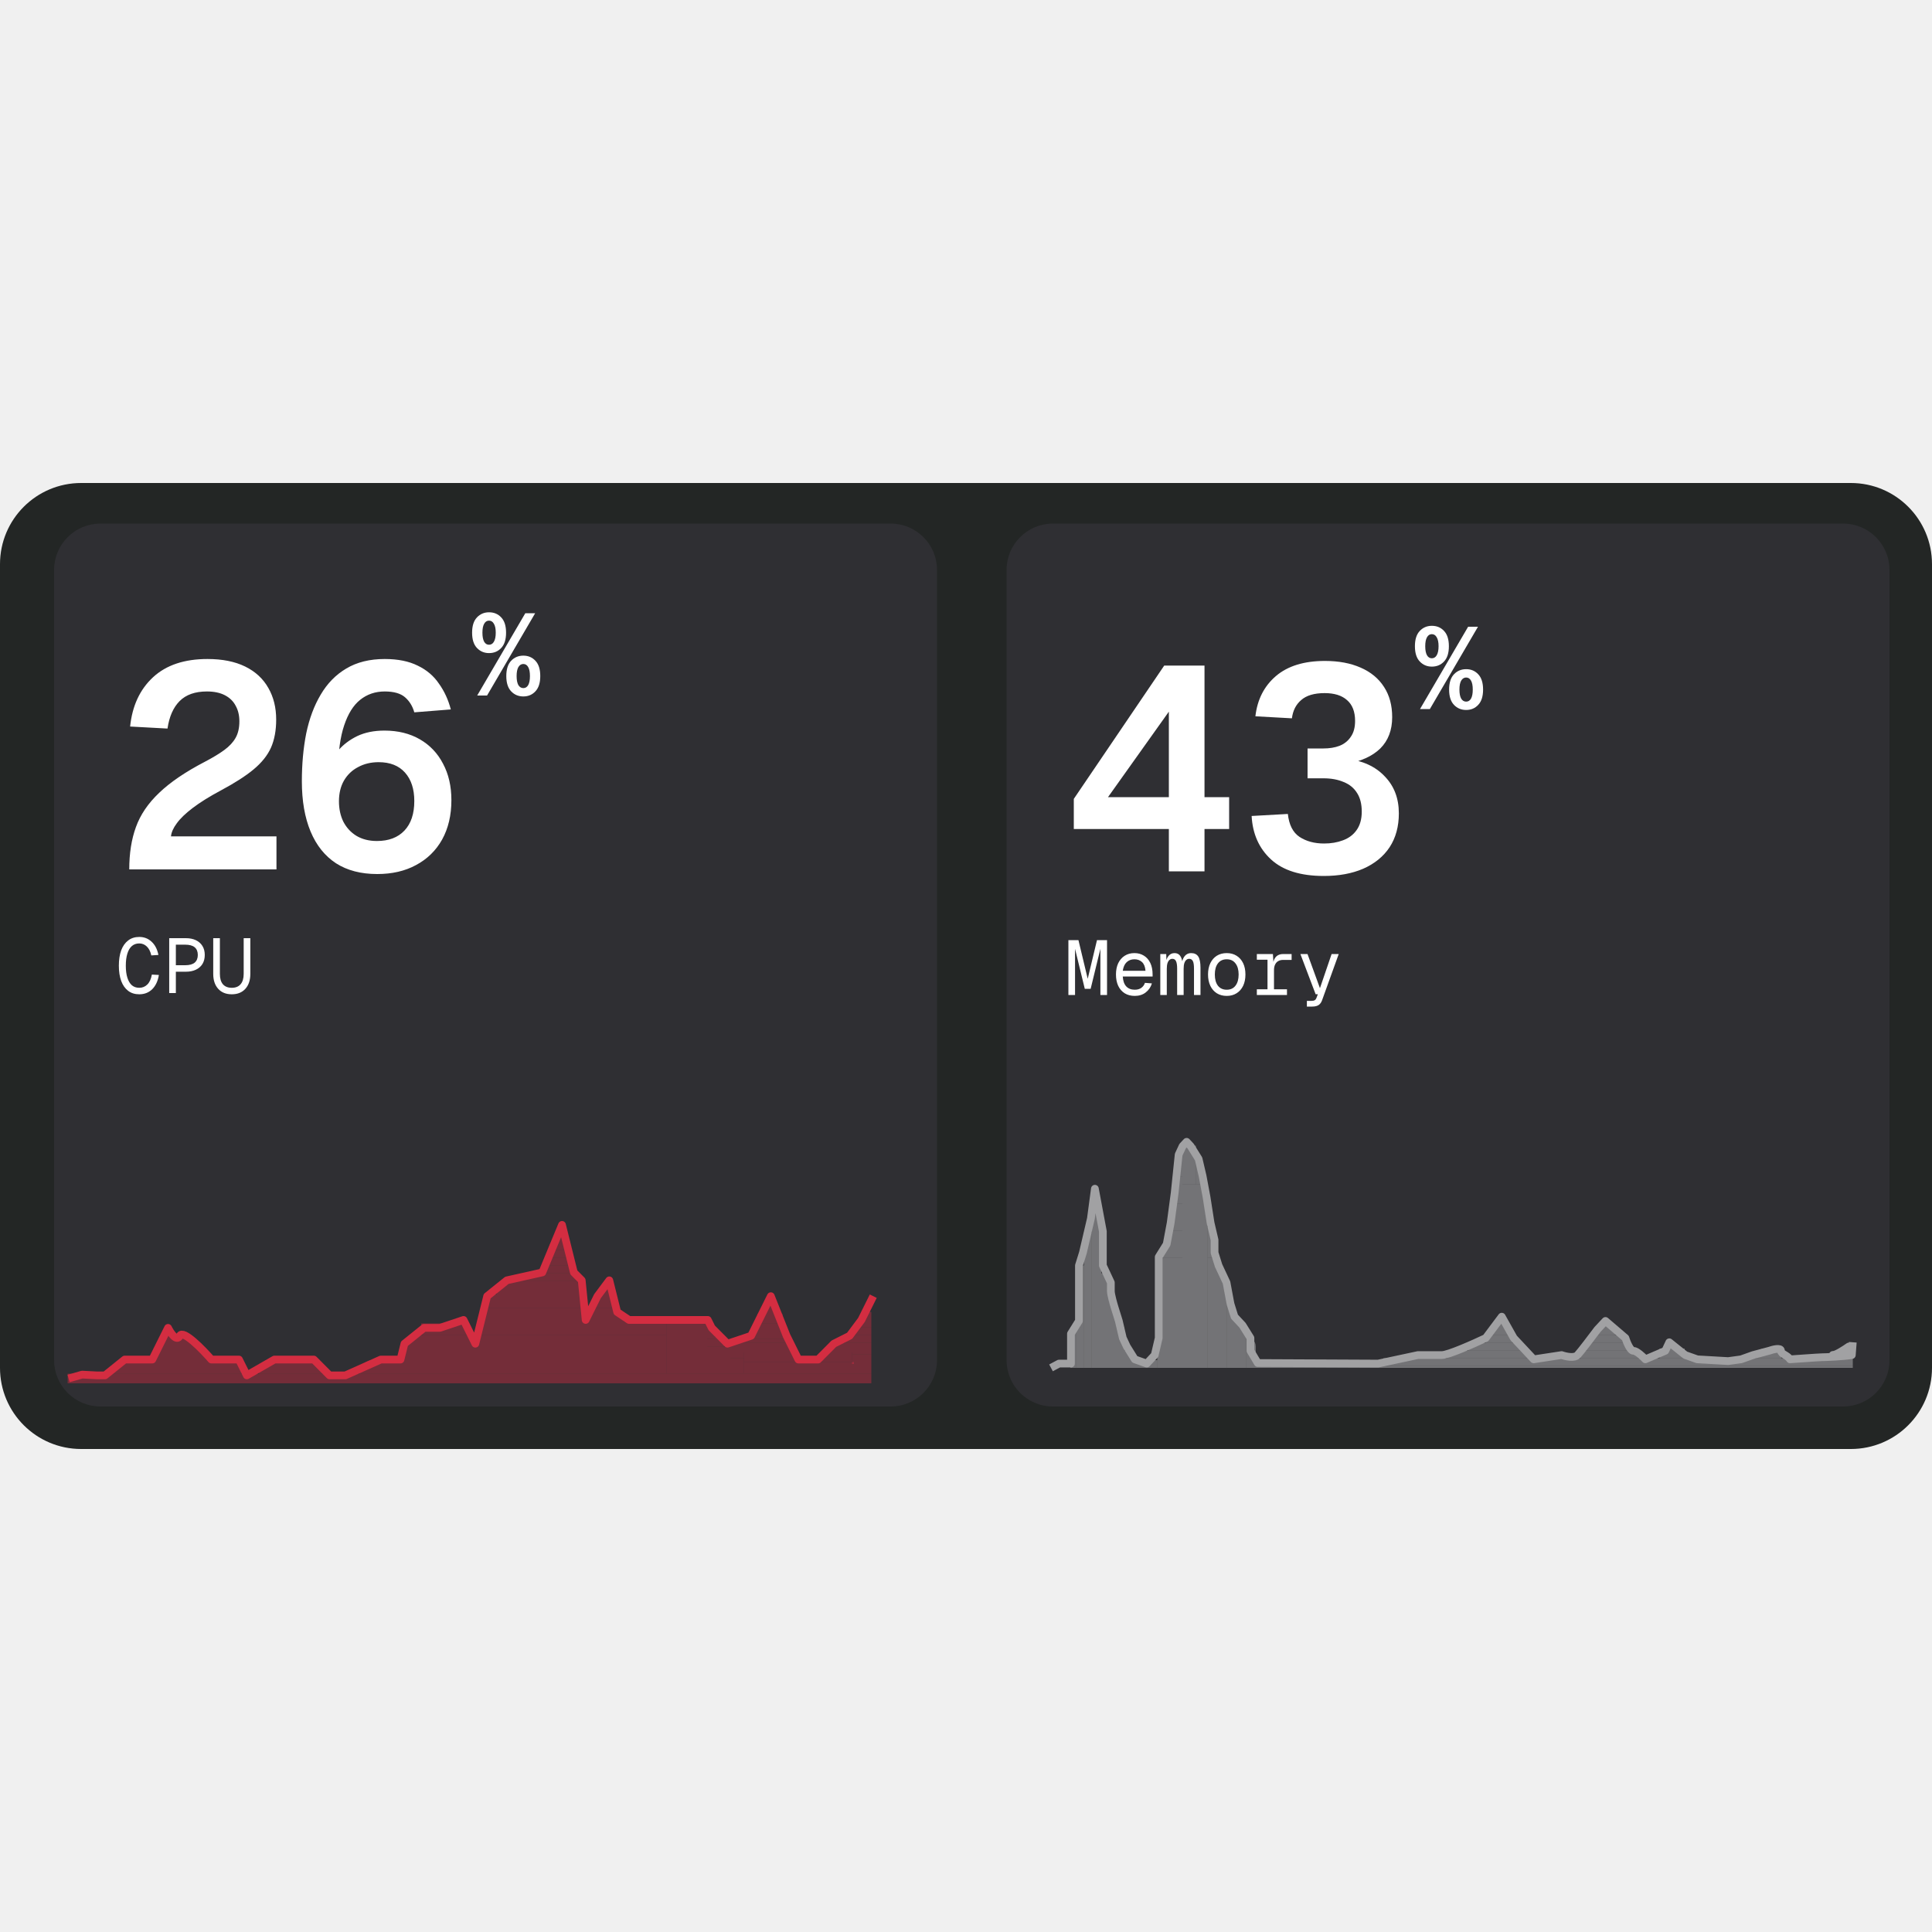
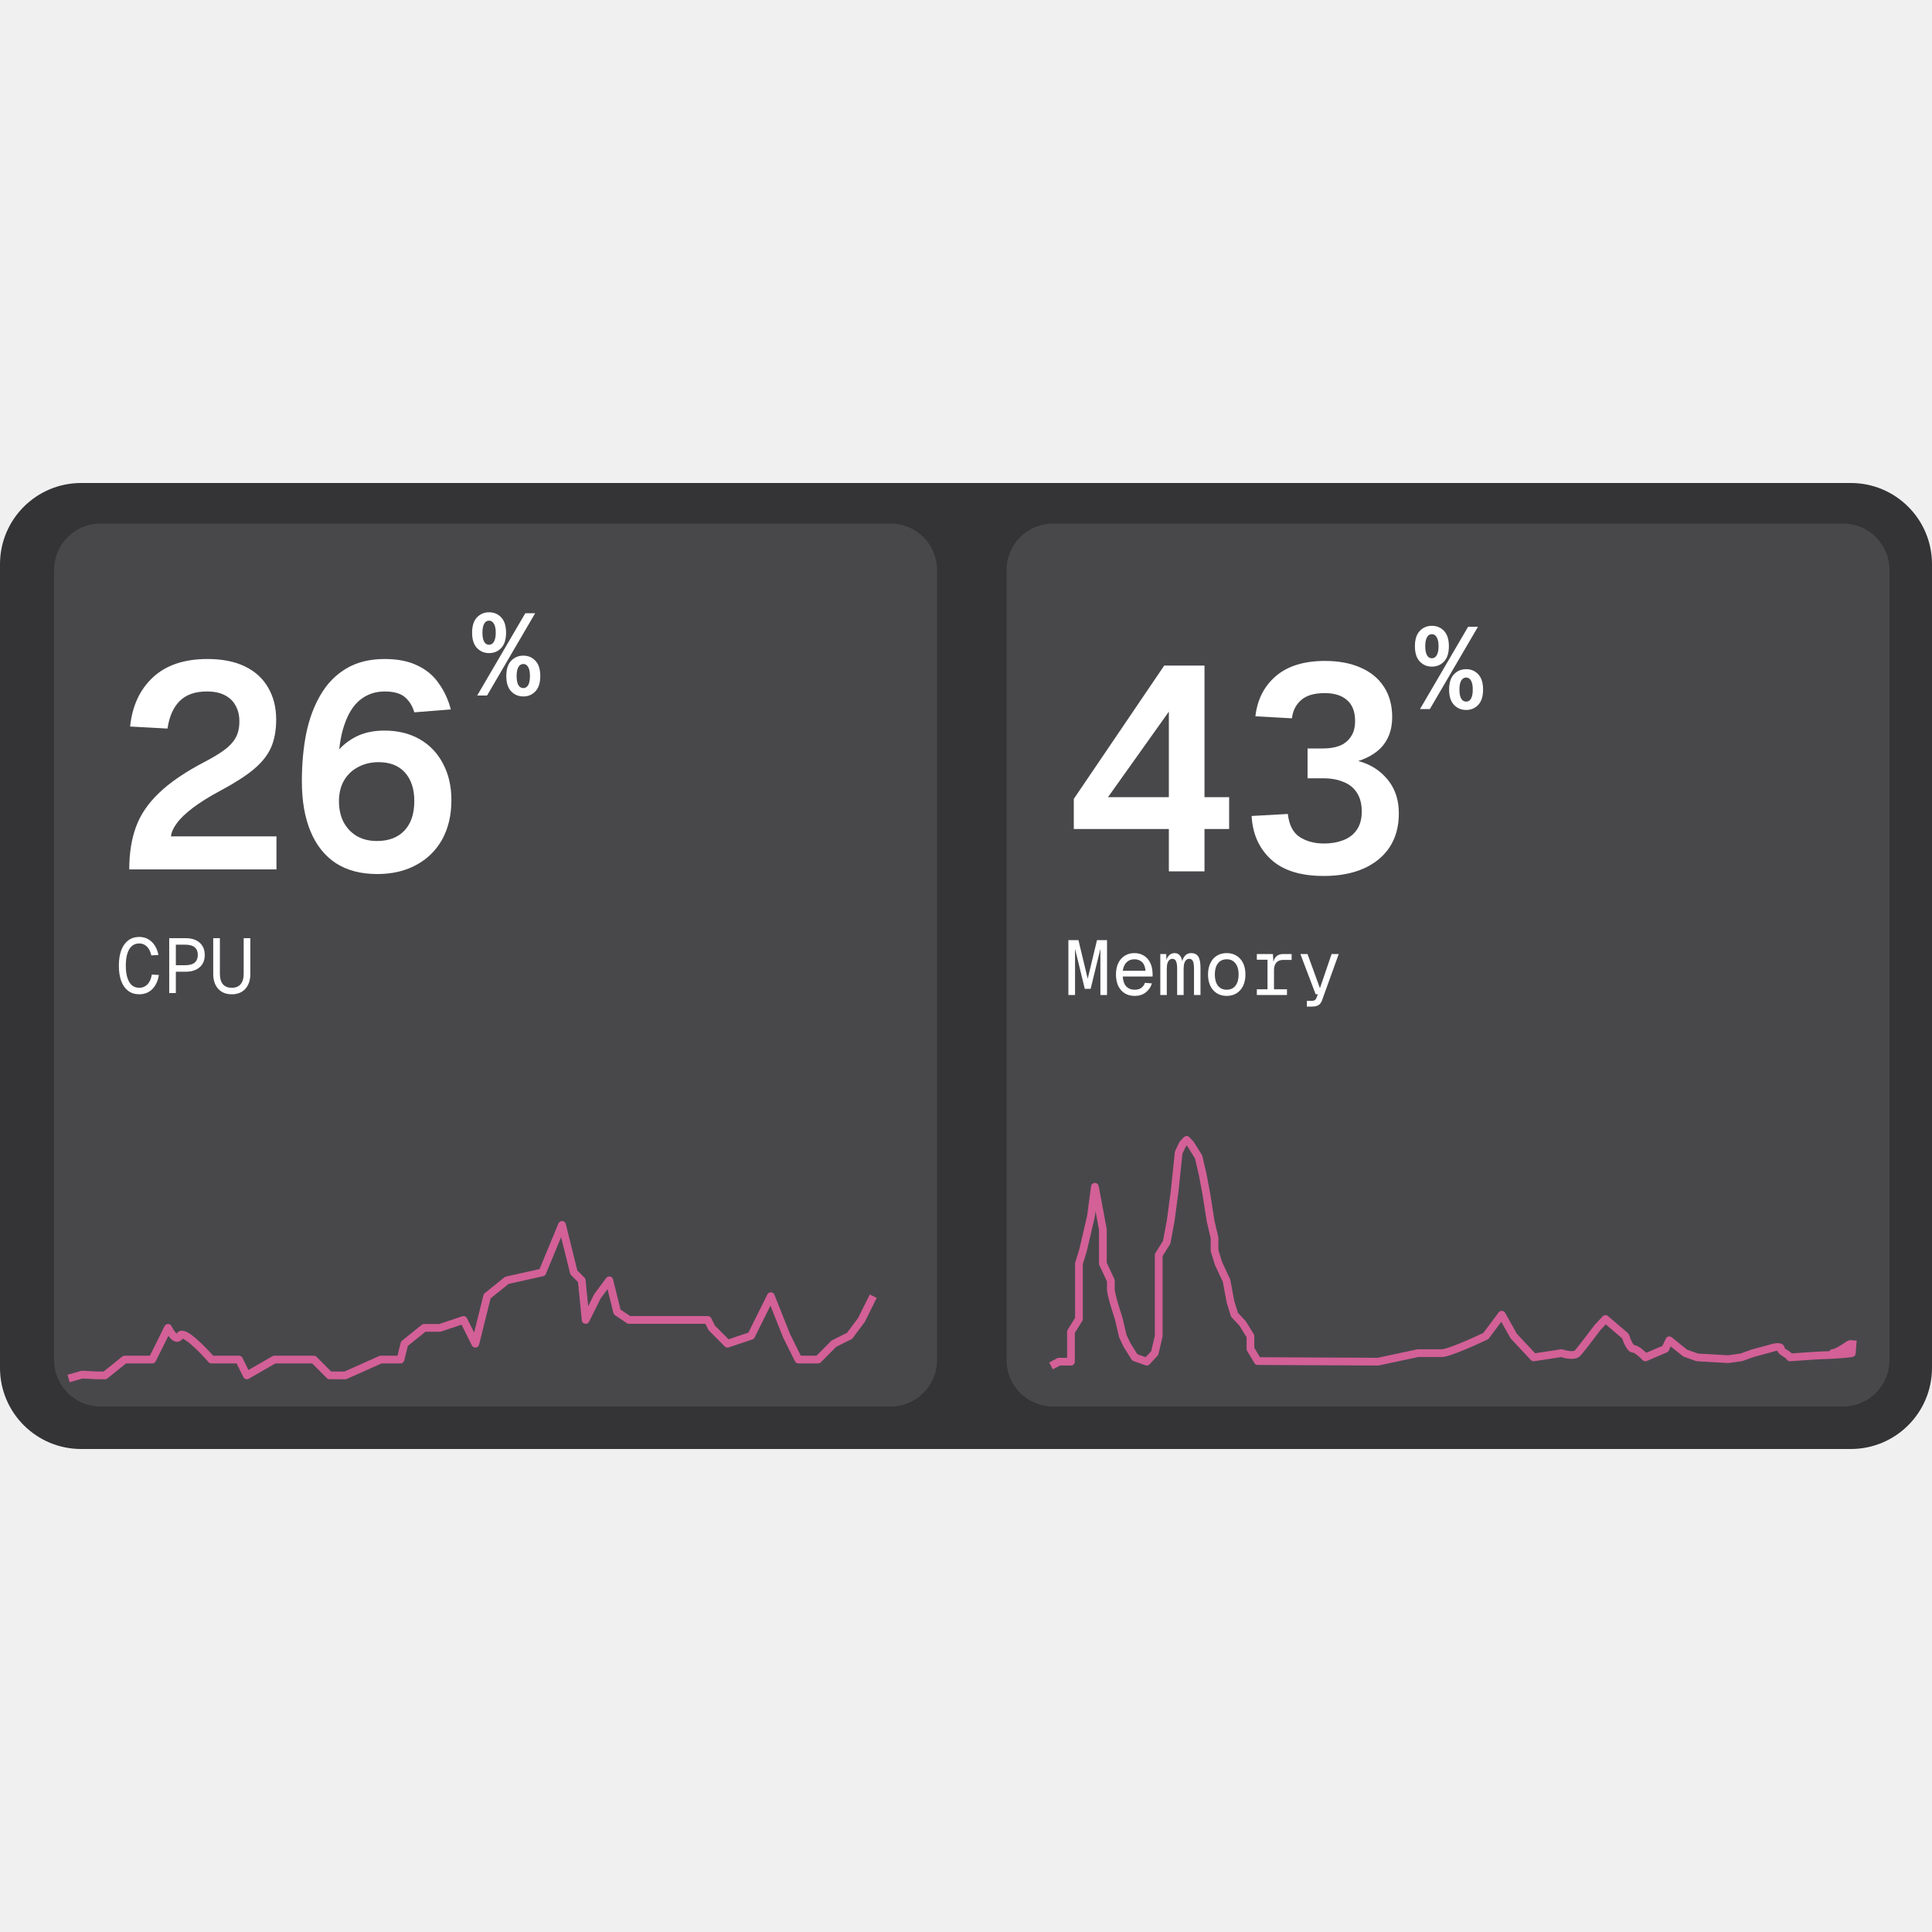
<svg xmlns="http://www.w3.org/2000/svg" width="1000" height="1000" viewBox="0 0 1000 1000" fill="none">
  <g clip-path="url(#clip0_7_327)">
-     <rect y="250" width="1000" height="500" rx="42" fill="#232625" />
-     <rect x="28" y="271" width="457" height="457" rx="24" fill="#2F2F33" />
-     <rect x="35" y="711" width="416" height="5" fill="#D42D41" fill-opacity="0.42" />
-     <path d="M58 711C58 707.134 61.134 704 65 704H125V711H58V711Z" fill="#D42D41" fill-opacity="0.42" />
-     <path d="M134 711C134 707.134 137.134 704 141 704H160C163.866 704 167 707.134 167 711V711H134V711Z" fill="#D42D41" fill-opacity="0.42" />
-     <path d="M186 711C186 707.134 189.134 704 193 704H244V711H186V711Z" fill="#D42D41" fill-opacity="0.42" />
-     <path d="M209 702C209 695.925 213.925 691 220 691H345V704H209V702Z" fill="#D42D41" fill-opacity="0.42" />
-     <path d="M252 704H345V711H252V704Z" fill="#D42D41" fill-opacity="0.42" />
-     <path d="M249 684H345V691H249V684Z" fill="#D42D41" fill-opacity="0.42" />
-     <path d="M249 677H316C319.866 677 323 680.134 323 684V684H249V677Z" fill="#D42D41" fill-opacity="0.42" />
-     <path d="M249 677C249 673.134 252.134 670 256 670H303V677H249V677Z" fill="#D42D41" fill-opacity="0.42" />
-     <path d="M308 676C308 670.477 312.477 666 318 666V666V677H308V676Z" fill="#D42D41" fill-opacity="0.42" />
-     <path d="M257 670C257 666.134 260.134 663 264 663H302V670H257V670Z" fill="#D42D41" fill-opacity="0.42" />
-     <path d="M270 663C270 660.791 271.791 659 274 659H297C299.209 659 301 660.791 301 663V663H270V663Z" fill="#D42D41" fill-opacity="0.42" />
-     <path d="M279 659C279 656.791 280.791 655 283 655H295C297.209 655 299 656.791 299 659V659H279V659Z" fill="#D42D41" fill-opacity="0.42" />
-     <path d="M282 655C282 652.791 283.791 651 286 651H293C295.209 651 297 652.791 297 655V655H282V655Z" fill="#D42D41" fill-opacity="0.42" />
-     <path d="M284 651C284 648.791 285.791 647 288 647H291.881C293.603 647 295 648.397 295 650.119V651H284V651Z" fill="#D42D41" fill-opacity="0.42" />
-     <path d="M284 647C284 643.134 287.134 640 291 640H291.881C293.603 640 295 641.397 295 643.119V647H284V647Z" fill="#D42D41" fill-opacity="0.42" />
-     <path d="M79 702.39C79 696.099 84.099 691 90.39 691H94C101.18 691 107 696.82 107 704V704H79V702.39Z" fill="#D42D41" fill-opacity="0.42" />
-     <path d="M441 701H451V706H441V701Z" fill="#D42D41" fill-opacity="0.42" />
-     <path d="M425 700H441V705H425V700Z" fill="#D42D41" fill-opacity="0.42" />
-     <path d="M430 695H451V700H430V695Z" fill="#D42D41" fill-opacity="0.42" />
-     <path d="M437 691H451V695H437V691Z" fill="#D42D41" fill-opacity="0.42" />
-     <path d="M442 687H451V691H442V687Z" fill="#D42D41" fill-opacity="0.42" />
-     <path d="M445 682H451V687H445V682Z" fill="#D42D41" fill-opacity="0.42" />
-     <path d="M447 679H451V682H447V679Z" fill="#D42D41" fill-opacity="0.42" />
-     <path d="M441 700H451V701H441V700Z" fill="#D42D41" fill-opacity="0.42" />
-     <path d="M442 706H451V711H442V706Z" fill="#D42D41" fill-opacity="0.42" />
-     <path d="M385 705H442V711H385V705Z" fill="#D42D41" fill-opacity="0.42" />
-     <path d="M382 695H410V700H382V695Z" fill="#D42D41" fill-opacity="0.42" />
-     <path d="M384 693H410V695H384V693Z" fill="#D42D41" fill-opacity="0.42" />
-     <path d="M390 690H408V692H390V690Z" fill="#D42D41" fill-opacity="0.42" />
-     <path d="M390 692H408V693H390V692Z" fill="#D42D41" fill-opacity="0.42" />
-     <path d="M391 685H406V690H391V685Z" fill="#D42D41" fill-opacity="0.42" />
-     <path d="M392 680H405V685H392V680Z" fill="#D42D41" fill-opacity="0.42" />
-     <path d="M395 675H401V680H395V675Z" fill="#D42D41" fill-opacity="0.42" />
-     <path d="M378 703H385V711H378V703Z" fill="#D42D41" fill-opacity="0.42" />
-     <path d="M378 695H382V703H378V695Z" fill="#D42D41" fill-opacity="0.42" />
-     <path d="M382 700H385V703H382V700Z" fill="#D42D41" fill-opacity="0.42" />
-     <path d="M385 700H413V705H385V700Z" fill="#D42D41" fill-opacity="0.42" />
-     <path d="M345 682H366V711H345V682Z" fill="#D42D41" fill-opacity="0.42" />
-     <path d="M366 697H378V711H366V697Z" fill="#D42D41" fill-opacity="0.42" />
-     <path d="M366 687H370V693H366V687Z" fill="#D42D41" fill-opacity="0.42" />
-     <path d="M366 693H370V697H366V693Z" fill="#D42D41" fill-opacity="0.42" />
-     <path d="M370 692H375V697H370V692Z" fill="#D42D41" fill-opacity="0.42" />
-     <path d="M244 704H252V711H244V704Z" fill="#D42D41" fill-opacity="0.42" />
-     <path d="M218 685H242V691H218V685Z" fill="#D42D41" fill-opacity="0.42" />
-     <path d="M35.5 713.5L42.5 711.5L50.275 711.9H54.353L64.549 703.7H72.706H78.823L86.98 687.3C88.34 690.033 91.467 694.68 93.098 691.4C94.729 688.12 104.654 698.233 109.412 703.7H123.686L127.765 711.9L142.039 703.7H162.431L170.588 711.9H178.745L197.098 703.7H207.294L209.333 695.5L219.529 687.3H227.686L239.922 683.2L246.039 695.5L252.157 670.9L262.353 662.7L280.706 658.6L290.902 634L297.02 658.6L301.098 662.7L303.137 683.2L309.255 670.9L315.373 662.7L319.451 679.1L325.569 683.2H339.843H360.235H366.353L368.392 687.3L372.471 691.4L376.549 695.5L388.784 691.4L394.902 679.1L398.98 670.9L407.137 691.4L413.255 703.7H423.451L431.608 695.5L439.765 691.4L445.882 683.2L452 670.9" stroke="#D42D41" stroke-width="4" stroke-linejoin="round" />
-     <rect x="521" y="271" width="457" height="457" rx="24" fill="#2F2F33" />
-     <rect x="565" y="627" width="5" height="81" fill="#D9D9D9" fill-opacity="0.4" />
-     <rect x="561" y="638" width="4" height="70" fill="#D9D9D9" fill-opacity="0.4" />
-     <rect x="557" y="655" width="4" height="53" fill="#D9D9D9" fill-opacity="0.4" />
-     <rect x="570" y="659" width="4" height="49" fill="#D9D9D9" fill-opacity="0.4" />
-     <rect x="574" y="674" width="4" height="34" fill="#D9D9D9" fill-opacity="0.4" />
-     <rect x="578" y="687" width="4" height="21" fill="#D9D9D9" fill-opacity="0.4" />
-     <rect x="582" y="699" width="4" height="9" fill="#D9D9D9" fill-opacity="0.4" />
-     <rect x="586" y="704" width="13" height="4" fill="#D9D9D9" fill-opacity="0.4" />
-     <rect x="599" y="651" width="13" height="57" fill="#D9D9D9" fill-opacity="0.4" />
-     <rect x="602" y="644" width="10" height="7" fill="#D9D9D9" fill-opacity="0.4" />
-     <rect x="604" y="637" width="8" height="7" fill="#D9D9D9" fill-opacity="0.4" />
-     <rect x="606" y="630" width="6" height="7" fill="#D9D9D9" fill-opacity="0.4" />
-     <rect x="606" y="623" width="6" height="7" fill="#D9D9D9" fill-opacity="0.4" />
-     <rect x="607" y="616" width="5" height="7" fill="#D9D9D9" fill-opacity="0.4" />
-     <rect x="607" y="609" width="5" height="7" fill="#D9D9D9" fill-opacity="0.4" />
-     <rect x="612" y="593" width="7" height="20" fill="#D9D9D9" fill-opacity="0.4" />
-     <rect x="619" y="600" width="3" height="13" fill="#D9D9D9" fill-opacity="0.4" />
-     <rect x="609" y="596" width="3" height="13" fill="#D9D9D9" fill-opacity="0.4" />
-     <rect x="625" y="635" width="3" height="16" fill="#D9D9D9" fill-opacity="0.4" />
-     <rect x="716" y="707" width="4" height="243" transform="rotate(-90 716 707)" fill="#D9D9D9" fill-opacity="0.4" />
-     <rect x="749" y="703" width="4" height="42" transform="rotate(-90 749 703)" fill="#D9D9D9" fill-opacity="0.4" />
-     <rect x="760" y="699" width="4" height="28" transform="rotate(-90 760 699)" fill="#D9D9D9" fill-opacity="0.4" />
-     <rect x="818" y="703" width="4" height="30" transform="rotate(-90 818 703)" fill="#D9D9D9" fill-opacity="0.4" />
-     <rect x="821" y="699" width="4" height="23" transform="rotate(-90 821 699)" fill="#D9D9D9" fill-opacity="0.4" />
-     <rect x="823" y="695" width="4" height="18" transform="rotate(-90 823 695)" fill="#D9D9D9" fill-opacity="0.4" />
-     <rect x="859" y="703" width="5" height="13" transform="rotate(-90 859 703)" fill="#D9D9D9" fill-opacity="0.4" />
-     <path d="M909 703V702C909 699.791 910.791 698 913 698H918C920.209 698 922 699.791 922 702V703H909Z" fill="#D9D9D9" fill-opacity="0.4" />
-     <path d="M826 691V691C826 688.239 828.239 686 831 686H835.5C836.881 686 838 687.119 838 688.5V688.5C838 689.881 836.881 691 835.5 691H826Z" fill="#D9D9D9" fill-opacity="0.4" />
-     <rect x="769" y="695" width="4" height="14" transform="rotate(-90 769 695)" fill="#D9D9D9" fill-opacity="0.4" />
-     <path d="M772 691V686.429C772 685.64 772.64 685 773.429 685H776C779.314 685 782 687.686 782 691V691H772Z" fill="#D9D9D9" fill-opacity="0.4" />
-     <rect x="650" y="707" width="309" height="1" fill="#D9D9D9" fill-opacity="0.4" />
-     <rect x="554" y="687" width="3" height="21" fill="#D9D9D9" fill-opacity="0.4" />
-     <rect x="625" y="651" width="5" height="57" fill="#D9D9D9" fill-opacity="0.4" />
-     <path d="M630 658V658C632.761 658 635 660.239 635 663V708H630V658Z" fill="#D9D9D9" fill-opacity="0.4" />
-     <path d="M635 675V675C637.761 675 640 677.239 640 680V708H635V675Z" fill="#D9D9D9" fill-opacity="0.4" />
-     <path d="M640 685V685C642.761 685 645 687.239 645 690V708H640V685Z" fill="#D9D9D9" fill-opacity="0.4" />
-     <path d="M645 692V692C647.761 692 650 694.239 650 697V708H645V692Z" fill="#D9D9D9" fill-opacity="0.4" />
-     <rect x="612" y="613" width="13" height="95" fill="#D9D9D9" fill-opacity="0.4" />
+     <rect y="250" width="1000" height="500" rx="42" fill="#343437" />
+     <rect x="28" y="271" width="457" height="457" rx="24" fill="#48484B" />
+     <path d="M35.5 713.5L42.5 711.5L50.275 711.9H54.353L64.549 703.7H72.706H78.823L86.98 687.3C88.34 690.033 91.467 694.68 93.098 691.4C94.729 688.12 104.654 698.233 109.412 703.7H123.686L127.765 711.9L142.039 703.7H162.431L170.588 711.9H178.745L197.098 703.7H207.294L209.333 695.5L219.529 687.3H227.686L239.922 683.2L246.039 695.5L252.157 670.9L262.353 662.7L280.706 658.6L290.902 634L297.02 658.6L301.098 662.7L303.137 683.2L309.255 670.9L315.373 662.7L319.451 679.1L325.569 683.2H339.843H360.235H366.353L368.392 687.3L372.471 691.4L376.549 695.5L388.784 691.4L394.902 679.1L398.98 670.9L407.137 691.4L413.255 703.7H423.451L431.608 695.5L439.765 691.4L445.882 683.2L452 670.9" stroke-width="4" stroke-linejoin="round" stroke="#D36097" />
+     <rect x="521" y="271" width="457" height="457" rx="24" fill="#48484B" />
    <path d="M605 451V429.1H555.8V413.5L602.6 344.5H623.45V412.6H636.2V429.1H623.45V451H605ZM573.5 412.6H605V368.35L573.5 412.6ZM685.191 453.4C673.191 453.4 664.091 450.55 657.891 444.85C651.691 439.15 648.341 431.65 647.841 422.35L666.591 421.3C667.191 426.9 669.191 430.85 672.591 433.15C676.091 435.45 680.341 436.6 685.341 436.6C688.941 436.6 692.191 436.05 695.091 434.95C698.091 433.85 700.441 432.1 702.141 429.7C703.941 427.2 704.841 424 704.841 420.1C704.841 416.2 704.041 413 702.441 410.5C700.841 407.9 698.541 406 695.541 404.8C692.541 403.5 689.041 402.85 685.041 402.85H676.791V387.4H685.041C688.141 387.4 690.891 386.95 693.291 386.05C695.791 385.05 697.741 383.5 699.141 381.4C700.641 379.3 701.391 376.55 701.391 373.15C701.391 368.35 699.991 364.75 697.191 362.35C694.491 359.95 690.641 358.75 685.641 358.75C680.241 358.75 676.191 359.95 673.491 362.35C670.791 364.65 669.191 367.8 668.691 371.8L649.791 370.75C650.791 362.05 654.341 355.1 660.441 349.9C666.541 344.7 674.991 342.1 685.791 342.1C692.891 342.1 699.041 343.25 704.241 345.55C709.541 347.85 713.591 351.2 716.391 355.6C719.191 359.9 720.591 365.1 720.591 371.2C720.591 377.9 718.541 383.3 714.441 387.4C710.341 391.4 704.391 394.1 696.591 395.5V392.65C705.191 393.65 711.891 396.7 716.691 401.8C721.591 406.8 724.041 413.2 724.041 421C724.041 427.8 722.441 433.65 719.241 438.55C716.041 443.35 711.491 447.05 705.591 449.65C699.791 452.15 692.991 453.4 685.191 453.4Z" fill="white" />
    <path d="M741.12 345.04C738.64 345.04 736.56 344.16 734.88 342.4C733.2 340.64 732.36 338 732.36 334.48C732.36 330.96 733.2 328.32 734.88 326.56C736.56 324.8 738.64 323.92 741.12 323.92C743.68 323.92 745.78 324.8 747.42 326.56C749.1 328.32 749.94 330.96 749.94 334.48C749.94 338 749.1 340.64 747.42 342.4C745.78 344.16 743.68 345.04 741.12 345.04ZM741.12 340.72C742.2 340.72 743.04 340.2 743.64 339.16C744.28 338.08 744.6 336.52 744.6 334.48C744.6 332.44 744.28 330.9 743.64 329.86C743.04 328.78 742.2 328.24 741.12 328.24C740.04 328.24 739.2 328.78 738.6 329.86C738 330.9 737.7 332.44 737.7 334.48C737.7 336.52 738 338.08 738.6 339.16C739.2 340.2 740.04 340.72 741.12 340.72ZM735 367L759.9 324.4H765L740.1 367H735ZM758.88 367.48C756.36 367.48 754.26 366.6 752.58 364.84C750.9 363.08 750.06 360.44 750.06 356.92C750.06 353.4 750.9 350.76 752.58 349C754.26 347.24 756.36 346.36 758.88 346.36C761.4 346.36 763.48 347.24 765.12 349C766.8 350.76 767.64 353.4 767.64 356.92C767.64 360.44 766.8 363.08 765.12 364.84C763.48 366.6 761.4 367.48 758.88 367.48ZM758.88 363.16C759.96 363.16 760.8 362.64 761.4 361.6C762 360.52 762.3 358.96 762.3 356.92C762.3 354.88 762 353.34 761.4 352.3C760.8 351.22 759.96 350.68 758.88 350.68C757.8 350.68 756.94 351.22 756.3 352.3C755.7 353.34 755.4 354.88 755.4 356.92C755.4 358.96 755.7 360.52 756.3 361.6C756.94 362.64 757.8 363.16 758.88 363.16Z" fill="white" />
-     <path d="M561.48 511.8L556.12 489.8H556.44V515H553V486.6H558.2L563.8 509.96H562.2L567.8 486.6H573V515H569.56V489.8H569.88L564.52 511.8H561.48ZM587.344 515.48C585.344 515.48 583.611 515.027 582.144 514.12C580.704 513.213 579.584 511.933 578.784 510.28C578.011 508.6 577.624 506.64 577.624 504.4C577.624 502.16 578.011 500.213 578.784 498.56C579.584 496.907 580.691 495.627 582.104 494.72C583.544 493.787 585.238 493.32 587.184 493.32C589.024 493.32 590.651 493.76 592.064 494.64C593.478 495.493 594.584 496.747 595.384 498.4C596.184 500.053 596.584 502.067 596.584 504.44V505.44H581.144C581.278 507.707 581.878 509.413 582.944 510.56C584.038 511.707 585.504 512.28 587.344 512.28C588.731 512.28 589.864 511.96 590.744 511.32C591.651 510.653 592.278 509.787 592.624 508.72L596.224 509C595.664 510.893 594.598 512.453 593.024 513.68C591.478 514.88 589.584 515.48 587.344 515.48ZM581.144 502.48H592.904C592.744 500.427 592.144 498.92 591.104 497.96C590.064 497 588.758 496.52 587.184 496.52C585.558 496.52 584.211 497.027 583.144 498.04C582.104 499.027 581.438 500.507 581.144 502.48ZM600.569 515V493.8H603.649L603.769 498.52L603.369 498.44C603.609 496.867 604.115 495.627 604.889 494.72C605.689 493.787 606.702 493.32 607.929 493.32C609.182 493.32 610.142 493.773 610.809 494.68C611.502 495.587 611.929 496.92 612.089 498.68H611.689C611.929 497.027 612.462 495.72 613.289 494.76C614.142 493.8 615.209 493.32 616.489 493.32C618.195 493.32 619.435 493.907 620.209 495.08C620.982 496.253 621.369 498.2 621.369 500.92V515H618.009V501.4C618.009 499.507 617.809 498.187 617.409 497.44C617.009 496.667 616.382 496.28 615.529 496.28C614.969 496.28 614.475 496.467 614.049 496.84C613.622 497.187 613.275 497.747 613.009 498.52C612.769 499.293 612.649 500.28 612.649 501.48V515H609.289V501.4C609.289 499.587 609.089 498.28 608.689 497.48C608.315 496.68 607.689 496.28 606.809 496.28C606.249 496.28 605.755 496.467 605.329 496.84C604.902 497.187 604.555 497.747 604.289 498.52C604.049 499.293 603.929 500.28 603.929 501.48V515H600.569ZM634.953 515.48C633.006 515.48 631.3 515.027 629.833 514.12C628.393 513.213 627.273 511.933 626.473 510.28C625.673 508.6 625.273 506.64 625.273 504.4C625.273 502.133 625.673 500.173 626.473 498.52C627.273 496.867 628.393 495.587 629.833 494.68C631.3 493.773 633.006 493.32 634.953 493.32C636.9 493.32 638.593 493.773 640.033 494.68C641.5 495.587 642.633 496.867 643.433 498.52C644.233 500.173 644.633 502.133 644.633 504.4C644.633 506.64 644.233 508.6 643.433 510.28C642.633 511.933 641.5 513.213 640.033 514.12C638.593 515.027 636.9 515.48 634.953 515.48ZM634.953 512.28C636.9 512.28 638.406 511.587 639.473 510.2C640.566 508.787 641.113 506.853 641.113 504.4C641.113 501.947 640.566 500.027 639.473 498.64C638.406 497.227 636.9 496.52 634.953 496.52C633.006 496.52 631.486 497.227 630.393 498.64C629.326 500.027 628.793 501.947 628.793 504.4C628.793 506.853 629.326 508.787 630.393 510.2C631.486 511.587 633.006 512.28 634.953 512.28ZM656.058 515V493.8H658.858L659.178 499.16L658.858 499.08C659.124 497.267 659.698 495.933 660.578 495.08C661.484 494.227 662.684 493.8 664.178 493.8H668.538V496.84H664.218C663.178 496.84 662.298 497.053 661.578 497.48C660.884 497.88 660.351 498.48 659.978 499.28C659.604 500.053 659.418 501.027 659.418 502.2V515H656.058ZM650.538 515V512.04H666.138V515H650.538ZM650.538 496.76V493.8H657.898V496.76H650.538ZM676.442 521V518.04H678.882C679.629 518.04 680.175 517.92 680.522 517.68C680.895 517.467 681.175 517.107 681.362 516.6L682.122 514.6H680.962L673.082 493.8H676.762L683.202 511.48L689.242 493.8H692.922L684.322 517.68C683.922 518.827 683.322 519.667 682.522 520.2C681.722 520.733 680.615 521 679.202 521H676.442Z" fill="white" />
-     <path d="M958.5 701.377C959.188 699.906 947.025 701.377 948.677 701.377C950.328 701.377 954.871 698.434 956.935 696.962L958.5 701.377C954.371 702.113 944.652 702.5 943 702.5C941.348 702.5 927.188 703.585 926.5 703.585C925.124 701.377 921.836 700.936 921.836 699.17C921.836 697.404 917.706 698.434 915.642 699.17L907.383 701.377L901.189 703.585L894.5 704.5L878.5 703.585L872.284 701.377L864.025 694.755L861.96 699.17L851.637 703.585C850.26 702.113 847.095 699.17 845.443 699.17C843.791 699.17 842.002 694.755 841.313 692.547L830.99 683.717L826.861 688.132C824.108 691.811 818.189 699.611 816.537 701.377C814.886 703.143 810.343 702.113 808.279 701.377L793.826 703.585L783.503 692.547L777.308 681.509L769.05 692.547C762.856 695.491 749.642 701.377 746.338 701.377C743.035 701.377 736.703 701.377 733.95 701.377L713.303 705.792L651 705.5L647.234 699.17V692.547L643.104 685.925L638.975 681.509L636.91 674.887L634.846 663.849L630.716 655.019L628.652 648.396V641.774L626.587 632.943L624.522 619.698L622.458 608.66L620.393 599.83L616.264 593.208L614.199 591L612.134 593.208L610.07 597.623L608.005 617.491L605.94 632.943L603.876 643.981L599.746 650.604V659.434V666.057V679.302V683.717V692.547L597.682 701.377L593.552 705.792L587.358 703.585L583.229 696.962L581.164 692.547L579.1 683.717L577.035 677.094C576.347 674.887 574.97 670.03 574.97 668.264C574.97 666.498 574.97 664.585 574.97 663.849L570.841 655.019V648.396V637.358L566.711 615.283L564.647 630.736L560.517 648.396L558.453 655.019V663.849V674.887V683.717L554.323 690.34V699.17V705.792H548.129L544 708M958.5 701.377L959 694.755" stroke="#A1A1A3" stroke-width="4" stroke-linejoin="round" />
+     <path d="M561.48 511.8L556.12 489.8H556.44V515H553V486.6H558.2L563.8 509.96H562.2L567.8 486.6H573V515H569.56V489.8H569.88L564.52 511.8H561.48ZM587.344 515.48C585.344 515.48 583.611 515.027 582.144 514.12C580.704 513.213 579.584 511.933 578.784 510.28C578.011 508.6 577.624 506.64 577.624 504.4C577.624 502.16 578.011 500.213 578.784 498.56C579.584 496.907 580.691 495.627 582.104 494.72C583.544 493.787 585.238 493.32 587.184 493.32C589.024 493.32 590.651 493.76 592.064 494.64C593.478 495.493 594.584 496.747 595.384 498.4C596.184 500.053 596.584 502.067 596.584 504.44V505.44H581.144C581.278 507.707 581.878 509.413 582.944 510.56C584.038 511.707 585.504 512.28 587.344 512.28C588.731 512.28 589.864 511.96 590.744 511.32C591.651 510.653 592.278 509.787 592.624 508.72L596.224 509C595.664 510.893 594.598 512.453 593.024 513.68C591.478 514.88 589.584 515.48 587.344 515.48ZM581.144 502.48H592.904C592.744 500.427 592.144 498.92 591.104 497.96C590.064 497 588.758 496.52 587.184 496.52C585.558 496.52 584.211 497.027 583.144 498.04C582.104 499.027 581.438 500.507 581.144 502.48ZM600.569 515V493.8H603.649L603.769 498.52L603.369 498.44C603.609 496.867 604.115 495.627 604.889 494.72C605.689 493.787 606.702 493.32 607.929 493.32C609.182 493.32 610.142 493.773 610.809 494.68C611.502 495.587 611.929 496.92 612.089 498.68H611.689C611.929 497.027 612.462 495.72 613.289 494.76C614.142 493.8 615.209 493.32 616.489 493.32C618.195 493.32 619.435 493.907 620.209 495.08C620.982 496.253 621.369 498.2 621.369 500.92V515H618.009V501.4C618.009 499.507 617.809 498.187 617.409 497.44C617.009 496.667 616.382 496.28 615.529 496.28C614.969 496.28 614.475 496.467 614.049 496.84C613.622 497.187 613.275 497.747 613.009 498.52C612.769 499.293 612.649 500.28 612.649 501.48V515H609.289V501.4C609.289 499.587 609.089 498.28 608.689 497.48C608.315 496.68 607.689 496.28 606.809 496.28C606.249 496.28 605.755 496.467 605.329 496.84C604.902 497.187 604.555 497.747 604.289 498.52C604.049 499.293 603.929 500.28 603.929 501.48V515H600.569ZM634.953 515.48C633.006 515.48 631.3 515.027 629.833 514.12C628.393 513.213 627.273 511.933 626.473 510.28C625.673 508.6 625.273 506.64 625.273 504.4C625.273 502.133 625.673 500.173 626.473 498.52C627.273 496.867 628.393 495.587 629.833 494.68C631.3 493.773 633.006 493.32 634.953 493.32C636.9 493.32 638.593 493.773 640.033 494.68C641.5 495.587 642.633 496.867 643.433 498.52C644.233 500.173 644.633 502.133 644.633 504.4C644.633 506.64 644.233 508.6 643.433 510.28C642.633 511.933 641.5 513.213 640.033 514.12C638.593 515.027 636.9 515.48 634.953 515.48ZM634.953 512.28C636.9 512.28 638.406 511.587 639.473 510.2C640.566 508.787 641.113 506.853 641.113 504.4C641.113 501.947 640.566 500.027 639.473 498.64C638.406 497.227 636.9 496.52 634.953 496.52C633.006 496.52 631.486 497.227 630.393 498.64C629.326 500.027 628.793 501.947 628.793 504.4C628.793 506.853 629.326 508.787 630.393 510.2C631.486 511.587 633.006 512.28 634.953 512.28ZM656.058 515V493.8H658.857L659.177 499.16L658.857 499.08C659.124 497.267 659.698 495.933 660.577 495.08C661.484 494.227 662.684 493.8 664.177 493.8H668.537V496.84H664.217C663.177 496.84 662.298 497.053 661.577 497.48C660.884 497.88 660.351 498.48 659.978 499.28C659.604 500.053 659.418 501.027 659.418 502.2V515H656.058ZM650.537 515V512.04H666.137V515H650.537ZM650.537 496.76V493.8H657.897V496.76H650.537ZM676.442 521V518.04H678.882C679.629 518.04 680.175 517.92 680.522 517.68C680.895 517.467 681.175 517.107 681.362 516.6L682.122 514.6H680.962L673.082 493.8H676.762L683.202 511.48L689.242 493.8H692.922L684.322 517.68C683.922 518.827 683.322 519.667 682.522 520.2C681.722 520.733 680.615 521 679.202 521H676.442Z" fill="white" />
+     <path d="M958.514 700.188C958.536 700.245 958.533 700.308 958.5 700.377C954.371 701.113 944.652 701.5 943 701.5C941.348 701.5 927.188 702.585 926.5 702.585C925.124 700.377 921.836 699.936 921.836 698.17C921.836 696.404 917.706 697.434 915.642 698.17L907.383 700.377L901.189 702.585L894.5 703.5L878.5 702.585L872.284 700.377L864.025 693.755L861.96 698.17L851.637 702.585C850.26 701.113 847.095 698.17 845.443 698.17C843.791 698.17 842.002 693.755 841.313 691.547L830.99 682.717L826.861 687.132C824.108 690.811 818.189 698.611 816.537 700.377C814.886 702.143 810.343 701.113 808.279 700.377L793.826 702.585L783.503 691.547L777.308 680.509L769.05 691.547C762.856 694.491 749.642 700.377 746.338 700.377H733.95L713.303 704.792L651 704.5L647.234 698.17V691.547L643.104 684.925L638.975 680.509L636.91 673.887L634.846 662.849L630.716 654.019L628.652 647.396V640.774L626.587 631.943L624.522 618.698L622.458 607.66L620.393 598.83L616.264 592.208L614.199 590L612.134 592.208L610.07 596.623L608.005 616.491L605.94 631.943L603.876 642.981L599.746 649.604V658.434V665.057V678.302V682.717V691.547L597.682 700.377L593.552 704.792L587.358 702.585L583.229 695.962L581.164 691.547L579.1 682.717L577.035 676.094C576.347 673.887 574.97 669.03 574.97 667.264V662.849L570.841 654.019V647.396V636.358L566.711 614.283L564.647 629.736L560.517 647.396L558.453 654.019V662.849V673.887V682.717L554.323 689.34V698.17V704.792H548.129L544 707M958.5 700.377L958.38 700.04M958.5 700.377L958.514 700.188M958.514 700.188C958.493 700.133 958.448 700.084 958.38 700.04M958.514 700.188L959 693.755M958.38 700.04C957.426 699.415 952.102 699.857 949.699 700.159M958.38 700.04L956.935 695.962C955.209 697.193 951.752 699.451 949.699 700.159M949.699 700.159C948.744 700.279 948.251 700.377 948.677 700.377C948.948 700.377 949.296 700.298 949.699 700.159Z" stroke-width="4" stroke-linejoin="round" stroke="#D36097" />
    <path d="M66.9 450C66.9 441.7 68.05 434.4 70.35 428.1C72.65 421.7 76.65 415.8 82.35 410.4C88.05 404.9 96 399.5 106.2 394.2C110.2 392.1 113.5 390.1 116.1 388.2C118.7 386.3 120.65 384.2 121.95 381.9C123.25 379.6 123.9 376.75 123.9 373.35C123.9 370.25 123.25 367.55 121.95 365.25C120.75 362.95 118.9 361.15 116.4 359.85C113.9 358.55 110.8 357.9 107.1 357.9C101 357.9 96.3 359.55 93 362.85C89.7 366.15 87.6 370.9 86.7 377.1L67.35 376.05C68.45 365.35 72.4 356.85 79.2 350.55C86 344.25 95.4 341.1 107.4 341.1C115.1 341.1 121.6 342.4 126.9 345C132.2 347.6 136.2 351.3 138.9 356.1C141.6 360.8 142.95 366.25 142.95 372.45C142.95 378.05 142.05 382.9 140.25 387C138.45 391 135.45 394.75 131.25 398.25C127.15 401.65 121.55 405.25 114.45 409.05C108.45 412.25 103.55 415.3 99.75 418.2C96.05 421 93.3 423.65 91.5 426.15C89.7 428.55 88.7 430.8 88.5 432.9H143.1V450H66.9ZM195.241 452.4C186.841 452.4 179.741 450.55 173.941 446.85C168.141 443.05 163.741 437.55 160.741 430.35C157.741 423.15 156.241 414.5 156.241 404.4C156.241 395.5 156.991 387.25 158.491 379.65C160.091 371.95 162.591 365.25 165.991 359.55C169.391 353.75 173.791 349.25 179.191 346.05C184.691 342.75 191.341 341.1 199.141 341.1C205.941 341.1 211.641 342.25 216.241 344.55C220.841 346.75 224.491 349.85 227.191 353.85C229.991 357.75 232.041 362.2 233.341 367.2L214.441 368.7C213.541 365.5 211.941 362.9 209.641 360.9C207.341 358.9 203.841 357.9 199.141 357.9C194.241 357.9 189.991 359.35 186.391 362.25C182.891 365.05 180.141 369.45 178.141 375.45C176.141 381.35 175.091 389 174.991 398.4L169.591 397.8C170.691 394.4 172.541 391.25 175.141 388.35C177.741 385.35 180.991 382.9 184.891 381C188.891 379.1 193.591 378.15 198.991 378.15C205.991 378.15 212.091 379.65 217.291 382.65C222.491 385.65 226.491 389.85 229.291 395.25C232.191 400.65 233.641 406.95 233.641 414.15C233.641 421.95 232.041 428.75 228.841 434.55C225.641 440.25 221.141 444.65 215.341 447.75C209.641 450.85 202.941 452.4 195.241 452.4ZM195.091 435.3C201.191 435.3 205.941 433.5 209.341 429.9C212.741 426.3 214.441 421.2 214.441 414.6C214.441 408.4 212.841 403.5 209.641 399.9C206.441 396.3 201.891 394.5 195.991 394.5C191.991 394.5 188.441 395.35 185.341 397.05C182.241 398.65 179.791 401 177.991 404.1C176.291 407.1 175.441 410.65 175.441 414.75C175.441 418.65 176.191 422.15 177.691 425.25C179.291 428.35 181.541 430.8 184.441 432.6C187.441 434.4 190.991 435.3 195.091 435.3Z" fill="white" />
    <path d="M253.12 338.04C250.64 338.04 248.56 337.16 246.88 335.4C245.2 333.64 244.36 331 244.36 327.48C244.36 323.96 245.2 321.32 246.88 319.56C248.56 317.8 250.64 316.92 253.12 316.92C255.68 316.92 257.78 317.8 259.42 319.56C261.1 321.32 261.94 323.96 261.94 327.48C261.94 331 261.1 333.64 259.42 335.4C257.78 337.16 255.68 338.04 253.12 338.04ZM253.12 333.72C254.2 333.72 255.04 333.2 255.64 332.16C256.28 331.08 256.6 329.52 256.6 327.48C256.6 325.44 256.28 323.9 255.64 322.86C255.04 321.78 254.2 321.24 253.12 321.24C252.04 321.24 251.2 321.78 250.6 322.86C250 323.9 249.7 325.44 249.7 327.48C249.7 329.52 250 331.08 250.6 332.16C251.2 333.2 252.04 333.72 253.12 333.72ZM247 360L271.9 317.4H277L252.1 360H247ZM270.88 360.48C268.36 360.48 266.26 359.6 264.58 357.84C262.9 356.08 262.06 353.44 262.06 349.92C262.06 346.4 262.9 343.76 264.58 342C266.26 340.24 268.36 339.36 270.88 339.36C273.4 339.36 275.48 340.24 277.12 342C278.8 343.76 279.64 346.4 279.64 349.92C279.64 353.44 278.8 356.08 277.12 357.84C275.48 359.6 273.4 360.48 270.88 360.48ZM270.88 356.16C271.96 356.16 272.8 355.64 273.4 354.6C274 353.52 274.3 351.96 274.3 349.92C274.3 347.88 274 346.34 273.4 345.3C272.8 344.22 271.96 343.68 270.88 343.68C269.8 343.68 268.94 344.22 268.3 345.3C267.7 346.34 267.4 347.88 267.4 349.92C267.4 351.96 267.7 353.52 268.3 354.6C268.94 355.64 269.8 356.16 270.88 356.16Z" fill="white" />
    <path d="M72.08 514.64C69.813 514.64 67.893 514.04 66.32 512.84C64.747 511.64 63.547 509.933 62.72 507.72C61.92 505.507 61.52 502.88 61.52 499.84C61.52 496.773 61.92 494.133 62.72 491.92C63.547 489.707 64.747 488 66.32 486.8C67.893 485.573 69.813 484.96 72.08 484.96C74.587 484.96 76.72 485.787 78.48 487.44C80.24 489.067 81.413 491.347 82 494.28L78.32 494.52C77.867 492.467 77.08 490.92 75.96 489.88C74.867 488.84 73.573 488.32 72.08 488.32C70.56 488.32 69.28 488.773 68.24 489.68C67.227 490.56 66.453 491.867 65.92 493.6C65.387 495.307 65.12 497.387 65.12 499.84C65.12 502.267 65.387 504.333 65.92 506.04C66.453 507.747 67.227 509.053 68.24 509.96C69.28 510.84 70.56 511.28 72.08 511.28C73.733 511.28 75.133 510.707 76.28 509.56C77.427 508.413 78.2 506.707 78.6 504.44L82.24 504.64C81.733 507.76 80.587 510.213 78.8 512C77.013 513.76 74.773 514.64 72.08 514.64ZM87.584 514V485.6H96.224C98.198 485.6 99.918 485.947 101.384 486.64C102.851 487.333 103.984 488.333 104.784 489.64C105.584 490.92 105.984 492.467 105.984 494.28C105.984 496.093 105.584 497.653 104.784 498.96C103.984 500.24 102.851 501.227 101.384 501.92C99.918 502.613 98.198 502.96 96.224 502.96H91.024V514H87.584ZM91.024 499.6H95.824C98.064 499.6 99.718 499.147 100.784 498.24C101.851 497.307 102.384 495.987 102.384 494.28C102.384 492.547 101.851 491.227 100.784 490.32C99.718 489.413 98.064 488.96 95.824 488.96H91.024V499.6ZM119.969 514.64C116.982 514.64 114.635 513.693 112.929 511.8C111.222 509.907 110.369 507.333 110.369 504.08V485.6H113.809V504.08C113.809 506.427 114.329 508.213 115.369 509.44C116.435 510.667 117.969 511.28 119.969 511.28C121.969 511.28 123.489 510.667 124.529 509.44C125.595 508.213 126.129 506.427 126.129 504.08V485.6H129.569V504.08C129.569 507.333 128.715 509.907 127.009 511.8C125.302 513.693 122.955 514.64 119.969 514.64Z" fill="white" />
  </g>
  <defs>
    <clipPath id="clip0_7_327">
      <rect y="250" width="1000" height="500" rx="42" fill="white" />
    </clipPath>
  </defs>
</svg>
